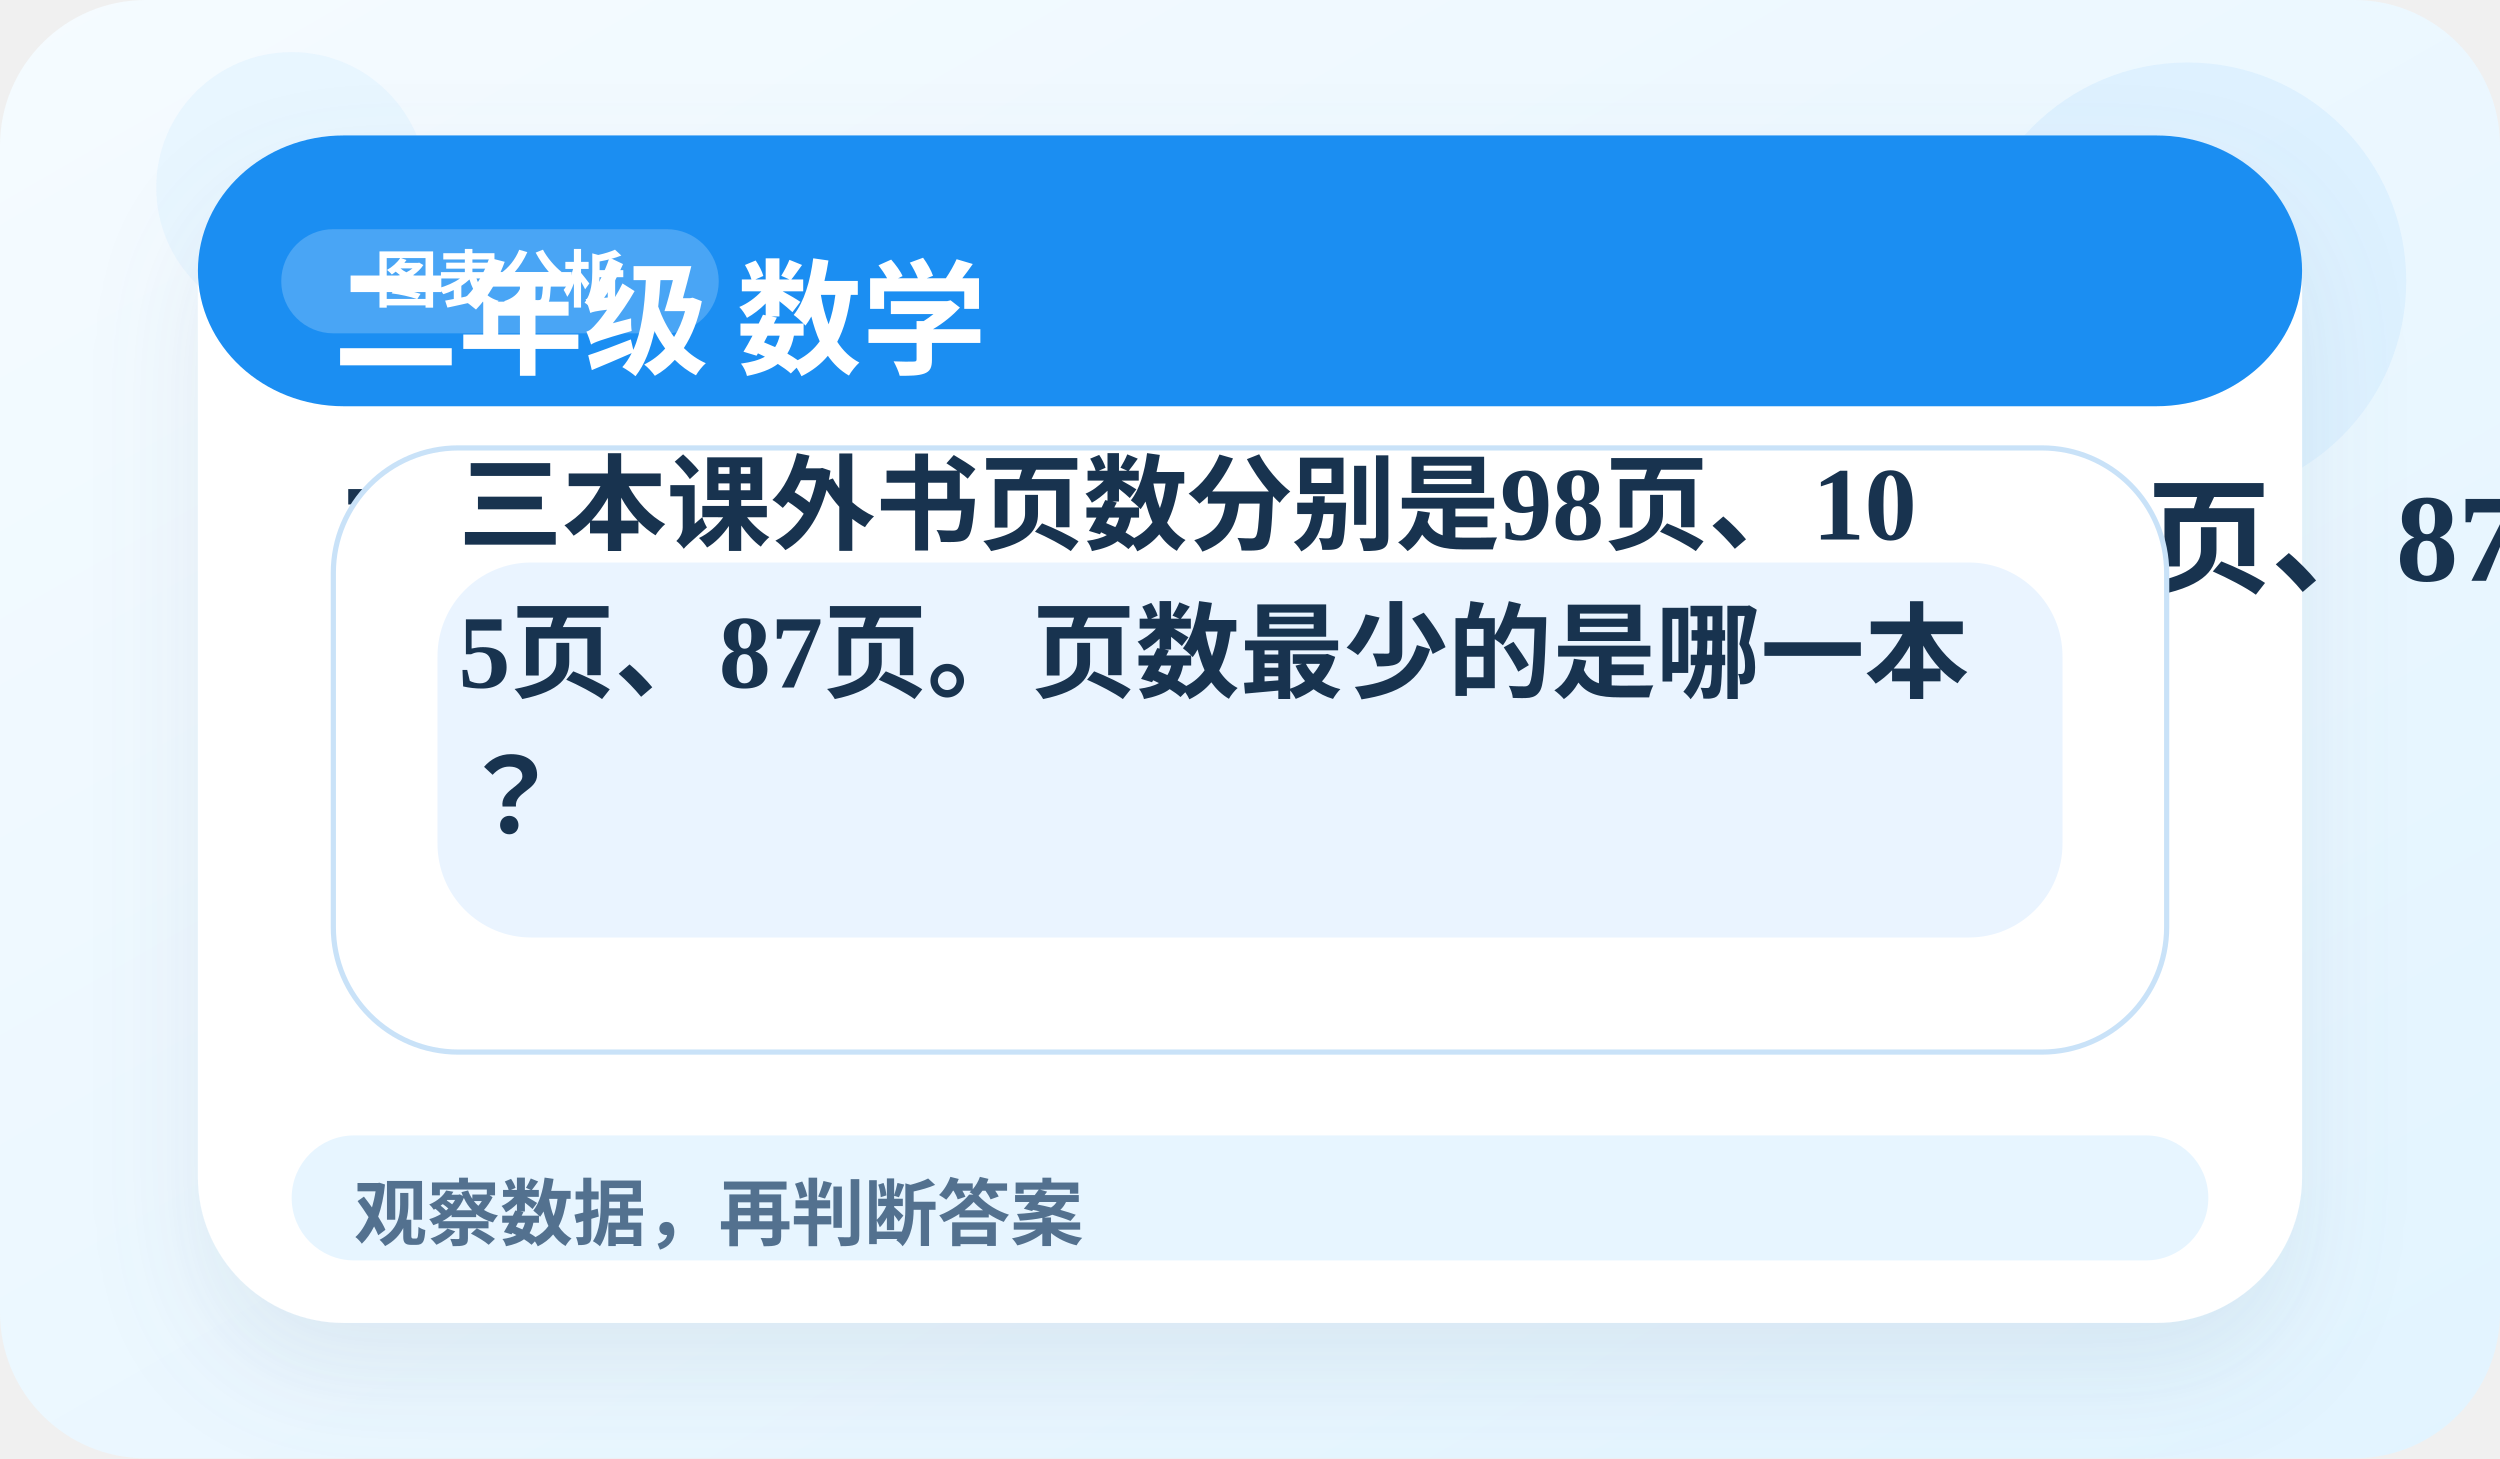
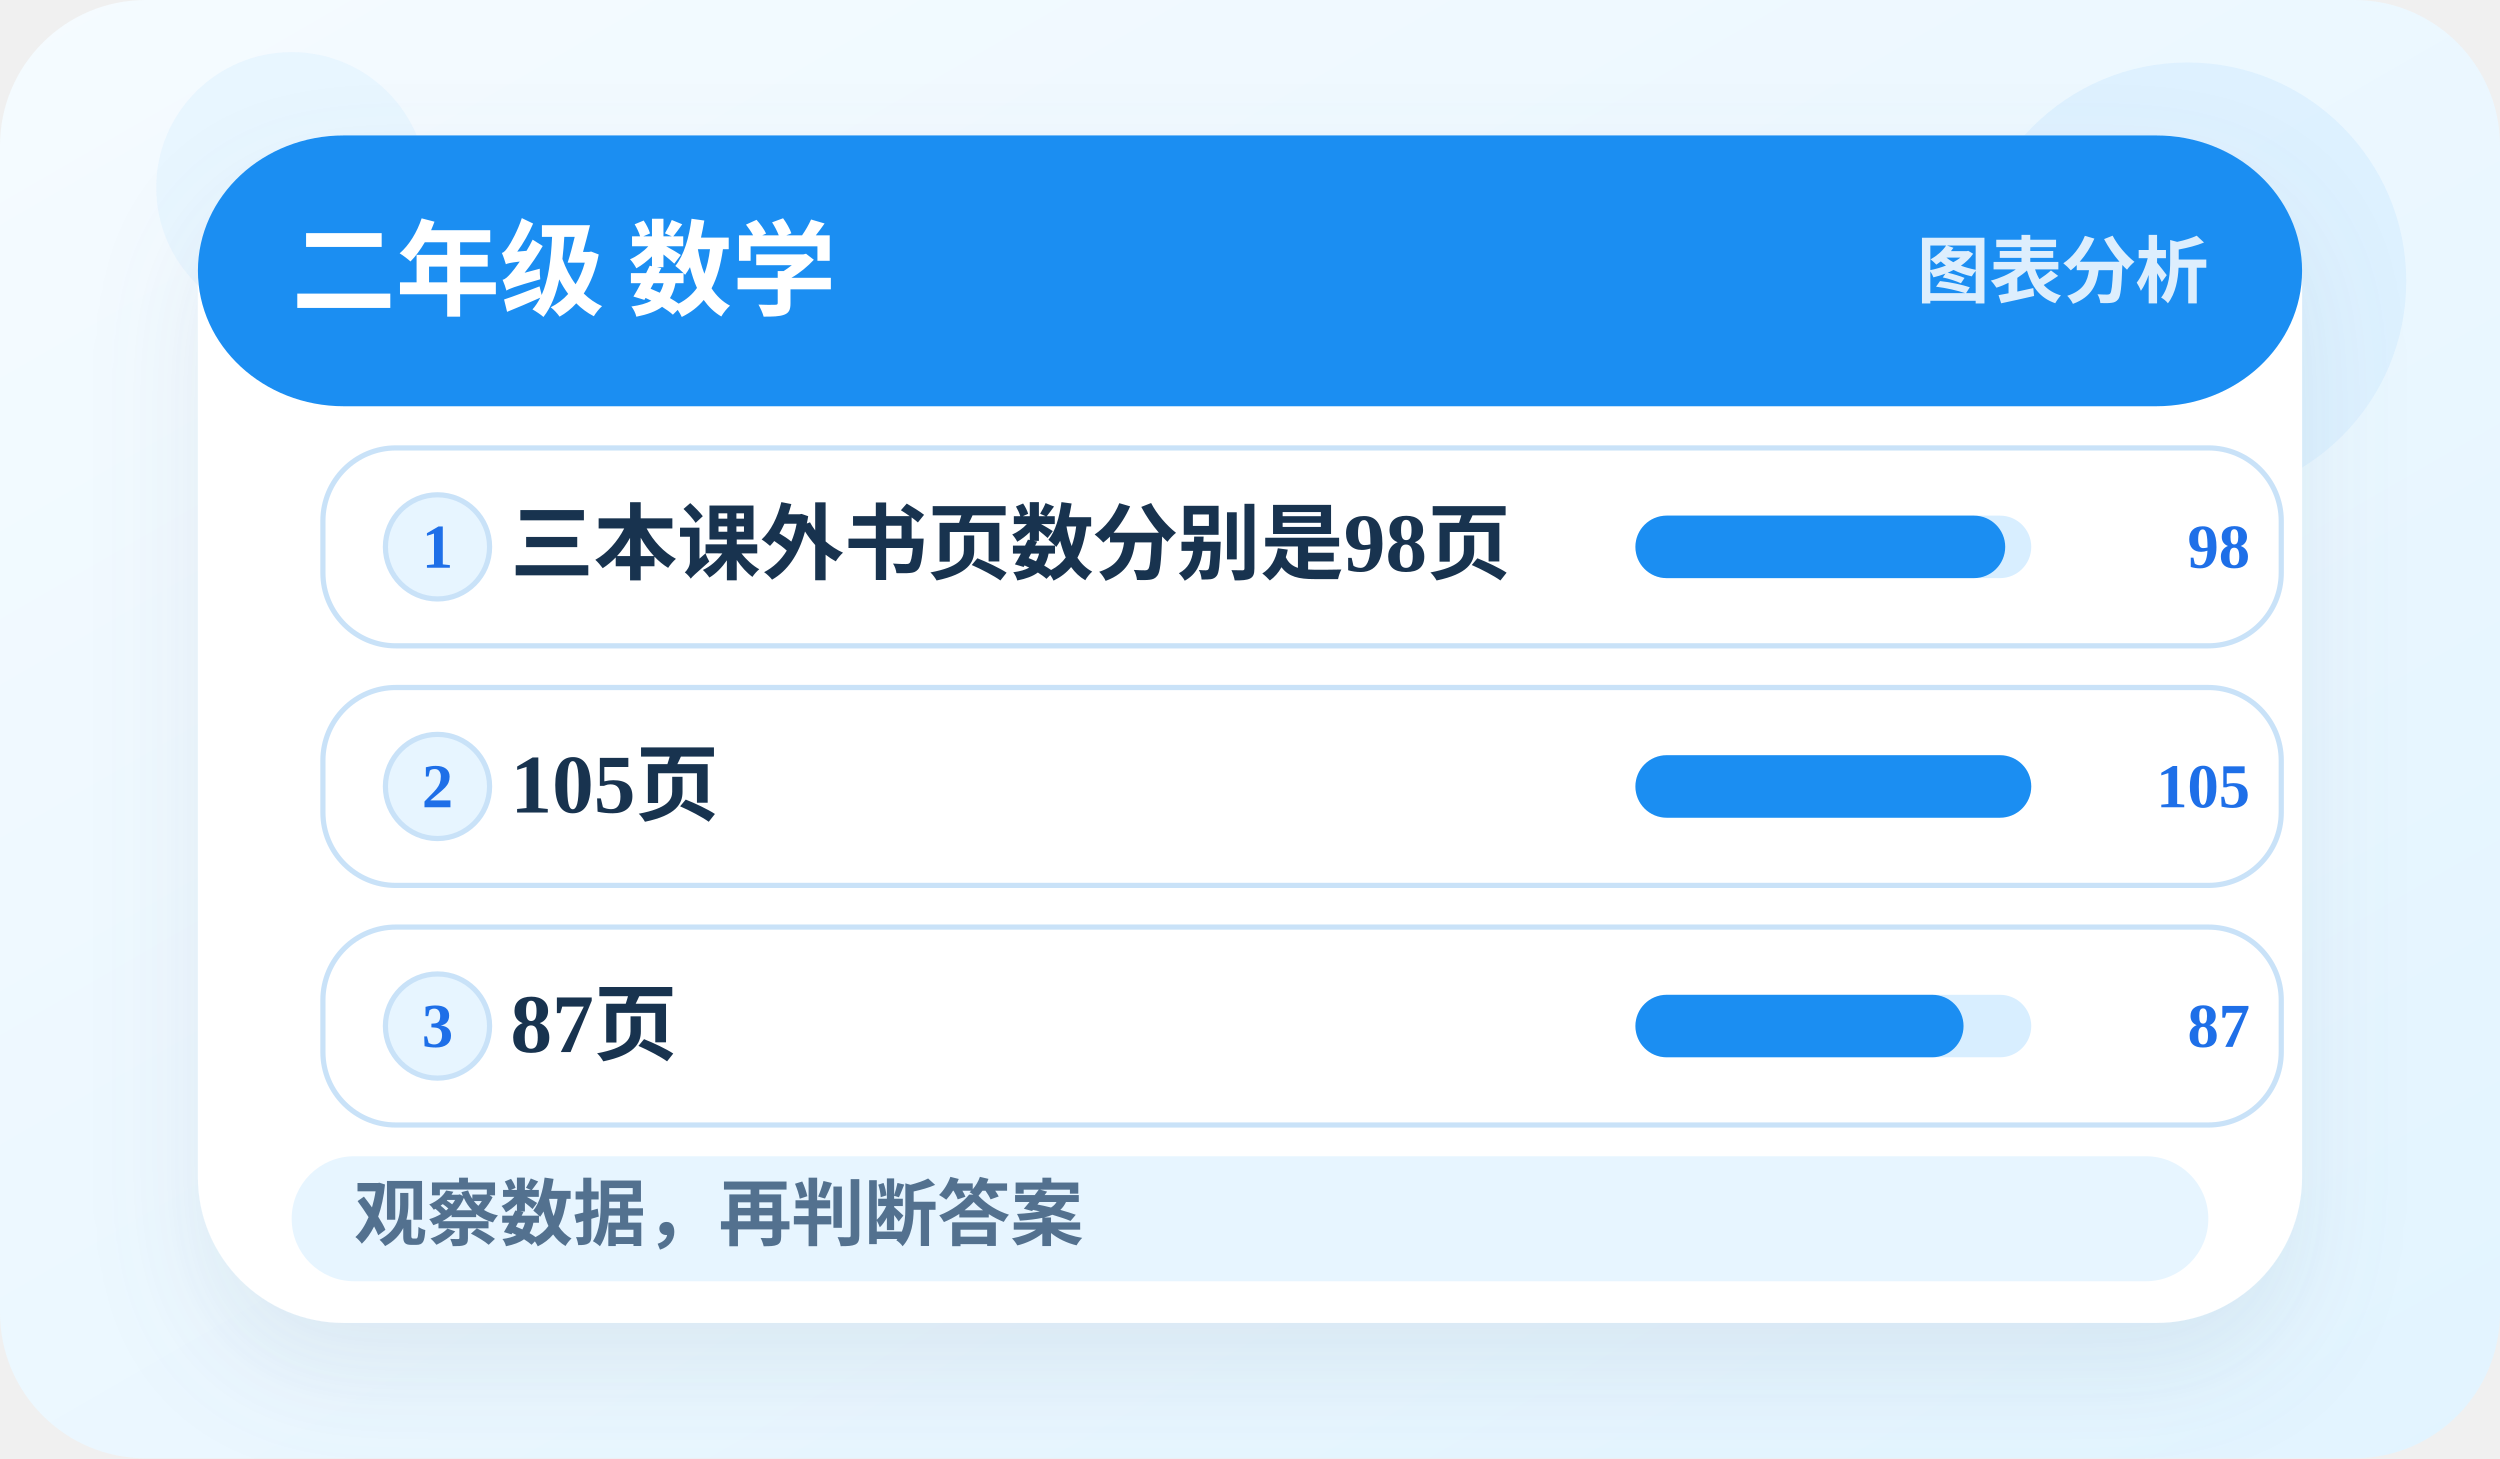
<svg xmlns="http://www.w3.org/2000/svg" viewBox="0 0 480 280">
  <defs>
    <linearGradient id="bg" x1="0%" y1="0%" x2="100%" y2="100%">
      <stop offset="0%" stop-color="#F5FBFF" />
      <stop offset="100%" stop-color="#E2F4FF" />
    </linearGradient>
    <filter id="shadow" x="-10%" y="-10%" width="120%" height="130%">
      <feDropShadow dx="0" dy="10" stdDeviation="10" flood-color="#7A94AA" flood-opacity="0.14" />
    </filter>
  </defs>
  <rect width="480" height="280" rx="28" fill="url(#bg)" />
  <circle cx="420" cy="54" r="42" fill="#D8EEFF" opacity="0.72" />
  <circle cx="56" cy="36" r="26" fill="#E7F5FF" opacity="0.9" />
  <rect x="38" y="26" width="404" height="228" rx="28" fill="#FFFFFF" filter="url(#shadow)" />
  <rect x="38" y="26" width="404" height="52" rx="28" fill="#1B8EF2" />
-   <rect x="54" y="44" width="84" height="20" rx="10" fill="rgba(255,255,255,0.20)" />
-   <text x="96" y="58" text-anchor="middle" font-size="12" fill="#FFFFFF" font-weight="700">图表分析</text>
-   <text x="64" y="112" font-size="24" fill="#18334F" font-weight="800">三本课外书页数分别是98页、105页、87页。页数最少的是哪一本？</text>
-   <text x="64" y="70" font-size="24" fill="#FFFFFF" font-weight="800">二年级 数学</text>
-   <rect x="64" y="86" width="352" height="116" rx="24" fill="#FFFFFF" stroke="#C9E2F8" />
-   <rect x="84" y="108" width="312" height="72" rx="18" fill="#EAF4FF" />
-   <text x="88" y="104" font-size="20" fill="#18334F" font-weight="700">
-     <tspan x="88" y="104">三本课外书页数分别是98页、10</tspan>
-     <tspan x="88" y="132">5页、87页。页数最少的是哪一本</tspan>
-     <tspan x="88" y="160">？</tspan>
+   <text x="56" y="59" font-size="20" fill="#FFFFFF" font-weight="800">二年级 数学</text>
+   <text x="424" y="57" text-anchor="end" font-size="14" fill="rgba(255,255,255,0.85)" font-weight="700">图表分析</text>
+   <rect x="62" y="86" width="376" height="38" rx="14" fill="#FFFFFF" stroke="#C9E2F8" />
+   <circle cx="84" cy="105" r="10" fill="#E7F5FF" stroke="#C9E2F8" />
+   <text x="84" y="109" text-anchor="middle" font-size="12" fill="#1E6FE8" font-weight="700">1</text>
+   <text x="98" font-size="16" fill="#18334F" font-weight="600">
+     <tspan x="98" y="110">三本课外书页数分别是98页</tspan>
  </text>
-   <rect x="56" y="218" width="368" height="24" rx="12" fill="#E7F5FF" />
-   <text x="68" y="238" font-size="14" fill="#53718F" font-weight="600">
-     <tspan x="68" y="238">观察数据，再判断答案</tspan>
+   <rect x="314" y="99" width="76" height="12" rx="6" fill="#D8EEFF" />
+   <rect x="314" y="99" width="71" height="12" rx="6" fill="#1B8EF2" />
+   <text x="432" y="109" text-anchor="end" font-size="12" fill="#1E6FE8" font-weight="700">98</text>
+   <rect x="62" y="132" width="376" height="38" rx="14" fill="#FFFFFF" stroke="#C9E2F8" />
+   <circle cx="84" cy="151" r="10" fill="#E7F5FF" stroke="#C9E2F8" />
+   <text x="84" y="155" text-anchor="middle" font-size="12" fill="#1E6FE8" font-weight="700">2</text>
+   <text x="98" font-size="16" fill="#18334F" font-weight="600">
+     <tspan x="98" y="156">105页</tspan>
  </text>
+   <rect x="314" y="145" width="76" height="12" rx="6" fill="#D8EEFF" />
+   <rect x="314" y="145" width="76" height="12" rx="6" fill="#1B8EF2" />
+   <text x="432" y="155" text-anchor="end" font-size="12" fill="#1E6FE8" font-weight="700">105</text>
+   <rect x="62" y="178" width="376" height="38" rx="14" fill="#FFFFFF" stroke="#C9E2F8" />
+   <circle cx="84" cy="197" r="10" fill="#E7F5FF" stroke="#C9E2F8" />
+   <text x="84" y="201" text-anchor="middle" font-size="12" fill="#1E6FE8" font-weight="700">3</text>
+   <text x="98" font-size="16" fill="#18334F" font-weight="600">
+     <tspan x="98" y="202">87页</tspan>
+   </text>
+   <rect x="314" y="191" width="76" height="12" rx="6" fill="#D8EEFF" />
+   <rect x="314" y="191" width="63" height="12" rx="6" fill="#1B8EF2" />
+   <text x="432" y="201" text-anchor="end" font-size="12" fill="#1E6FE8" font-weight="700">87</text>
+   <rect x="56" y="222" width="368" height="24" rx="12" fill="#E7F5FF" />
+   <text x="68" y="238" font-size="14" fill="#53718F" font-weight="600">观察数据，再判断答案</text>
</svg>
